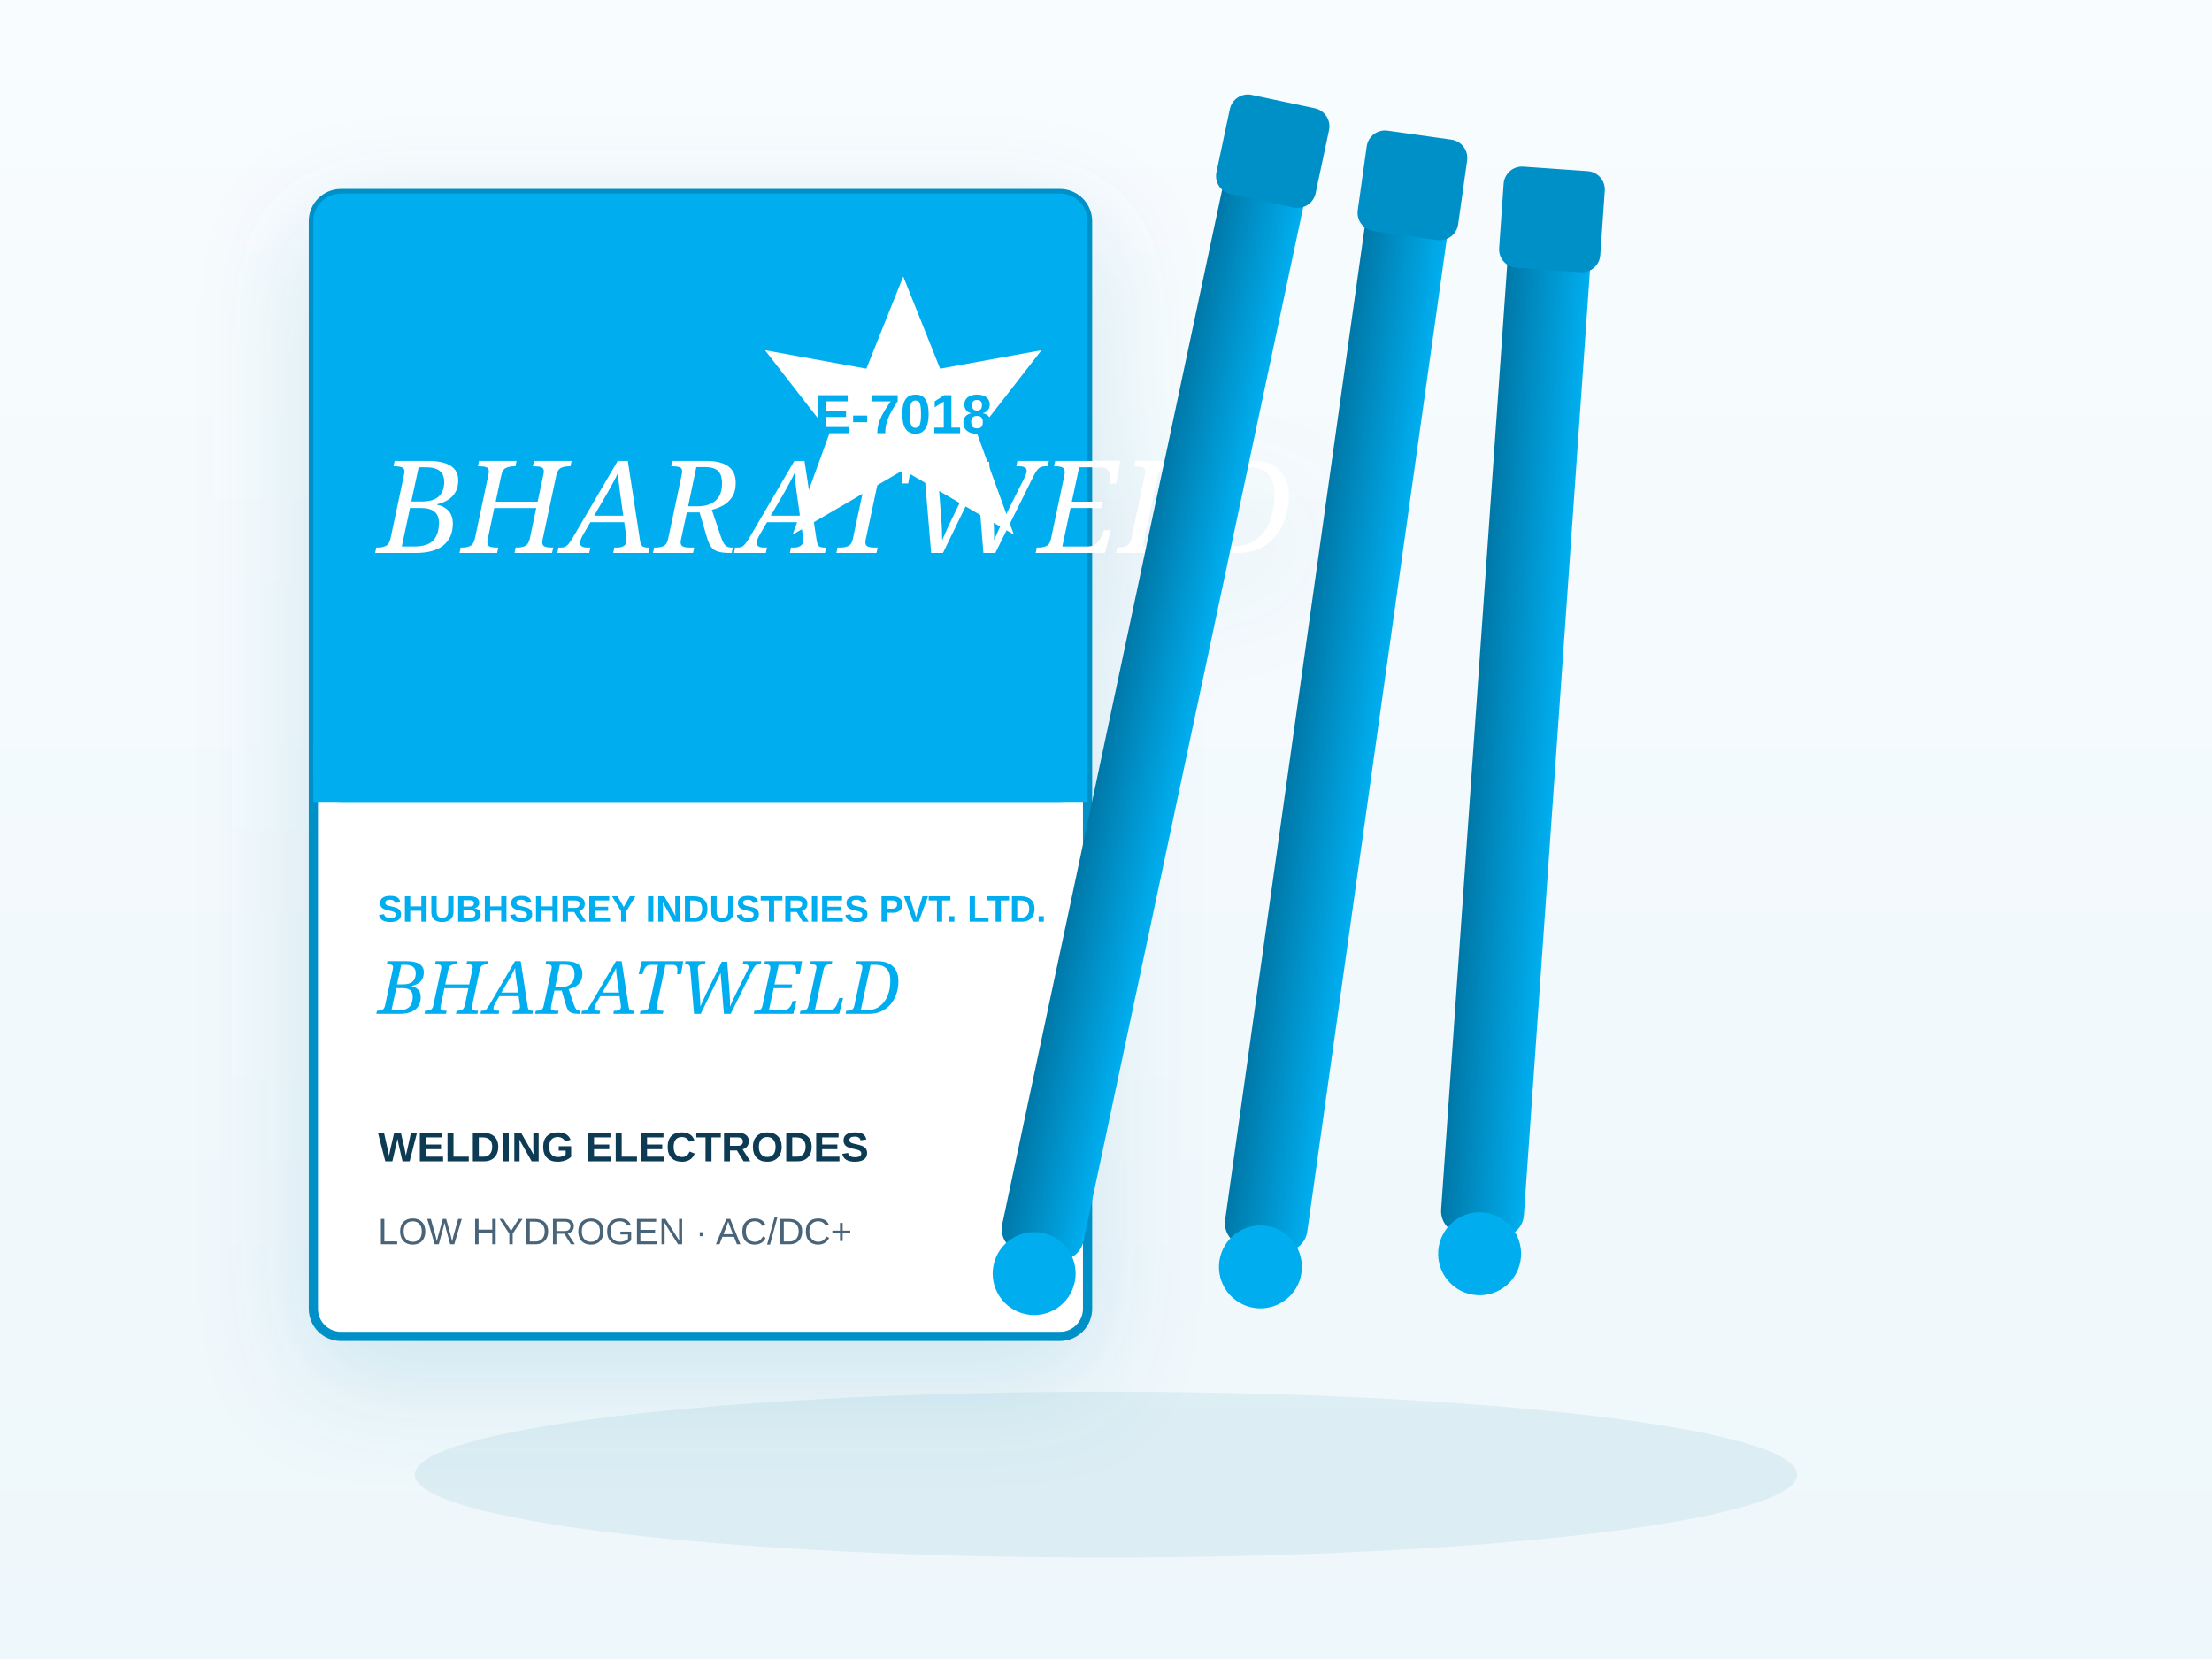
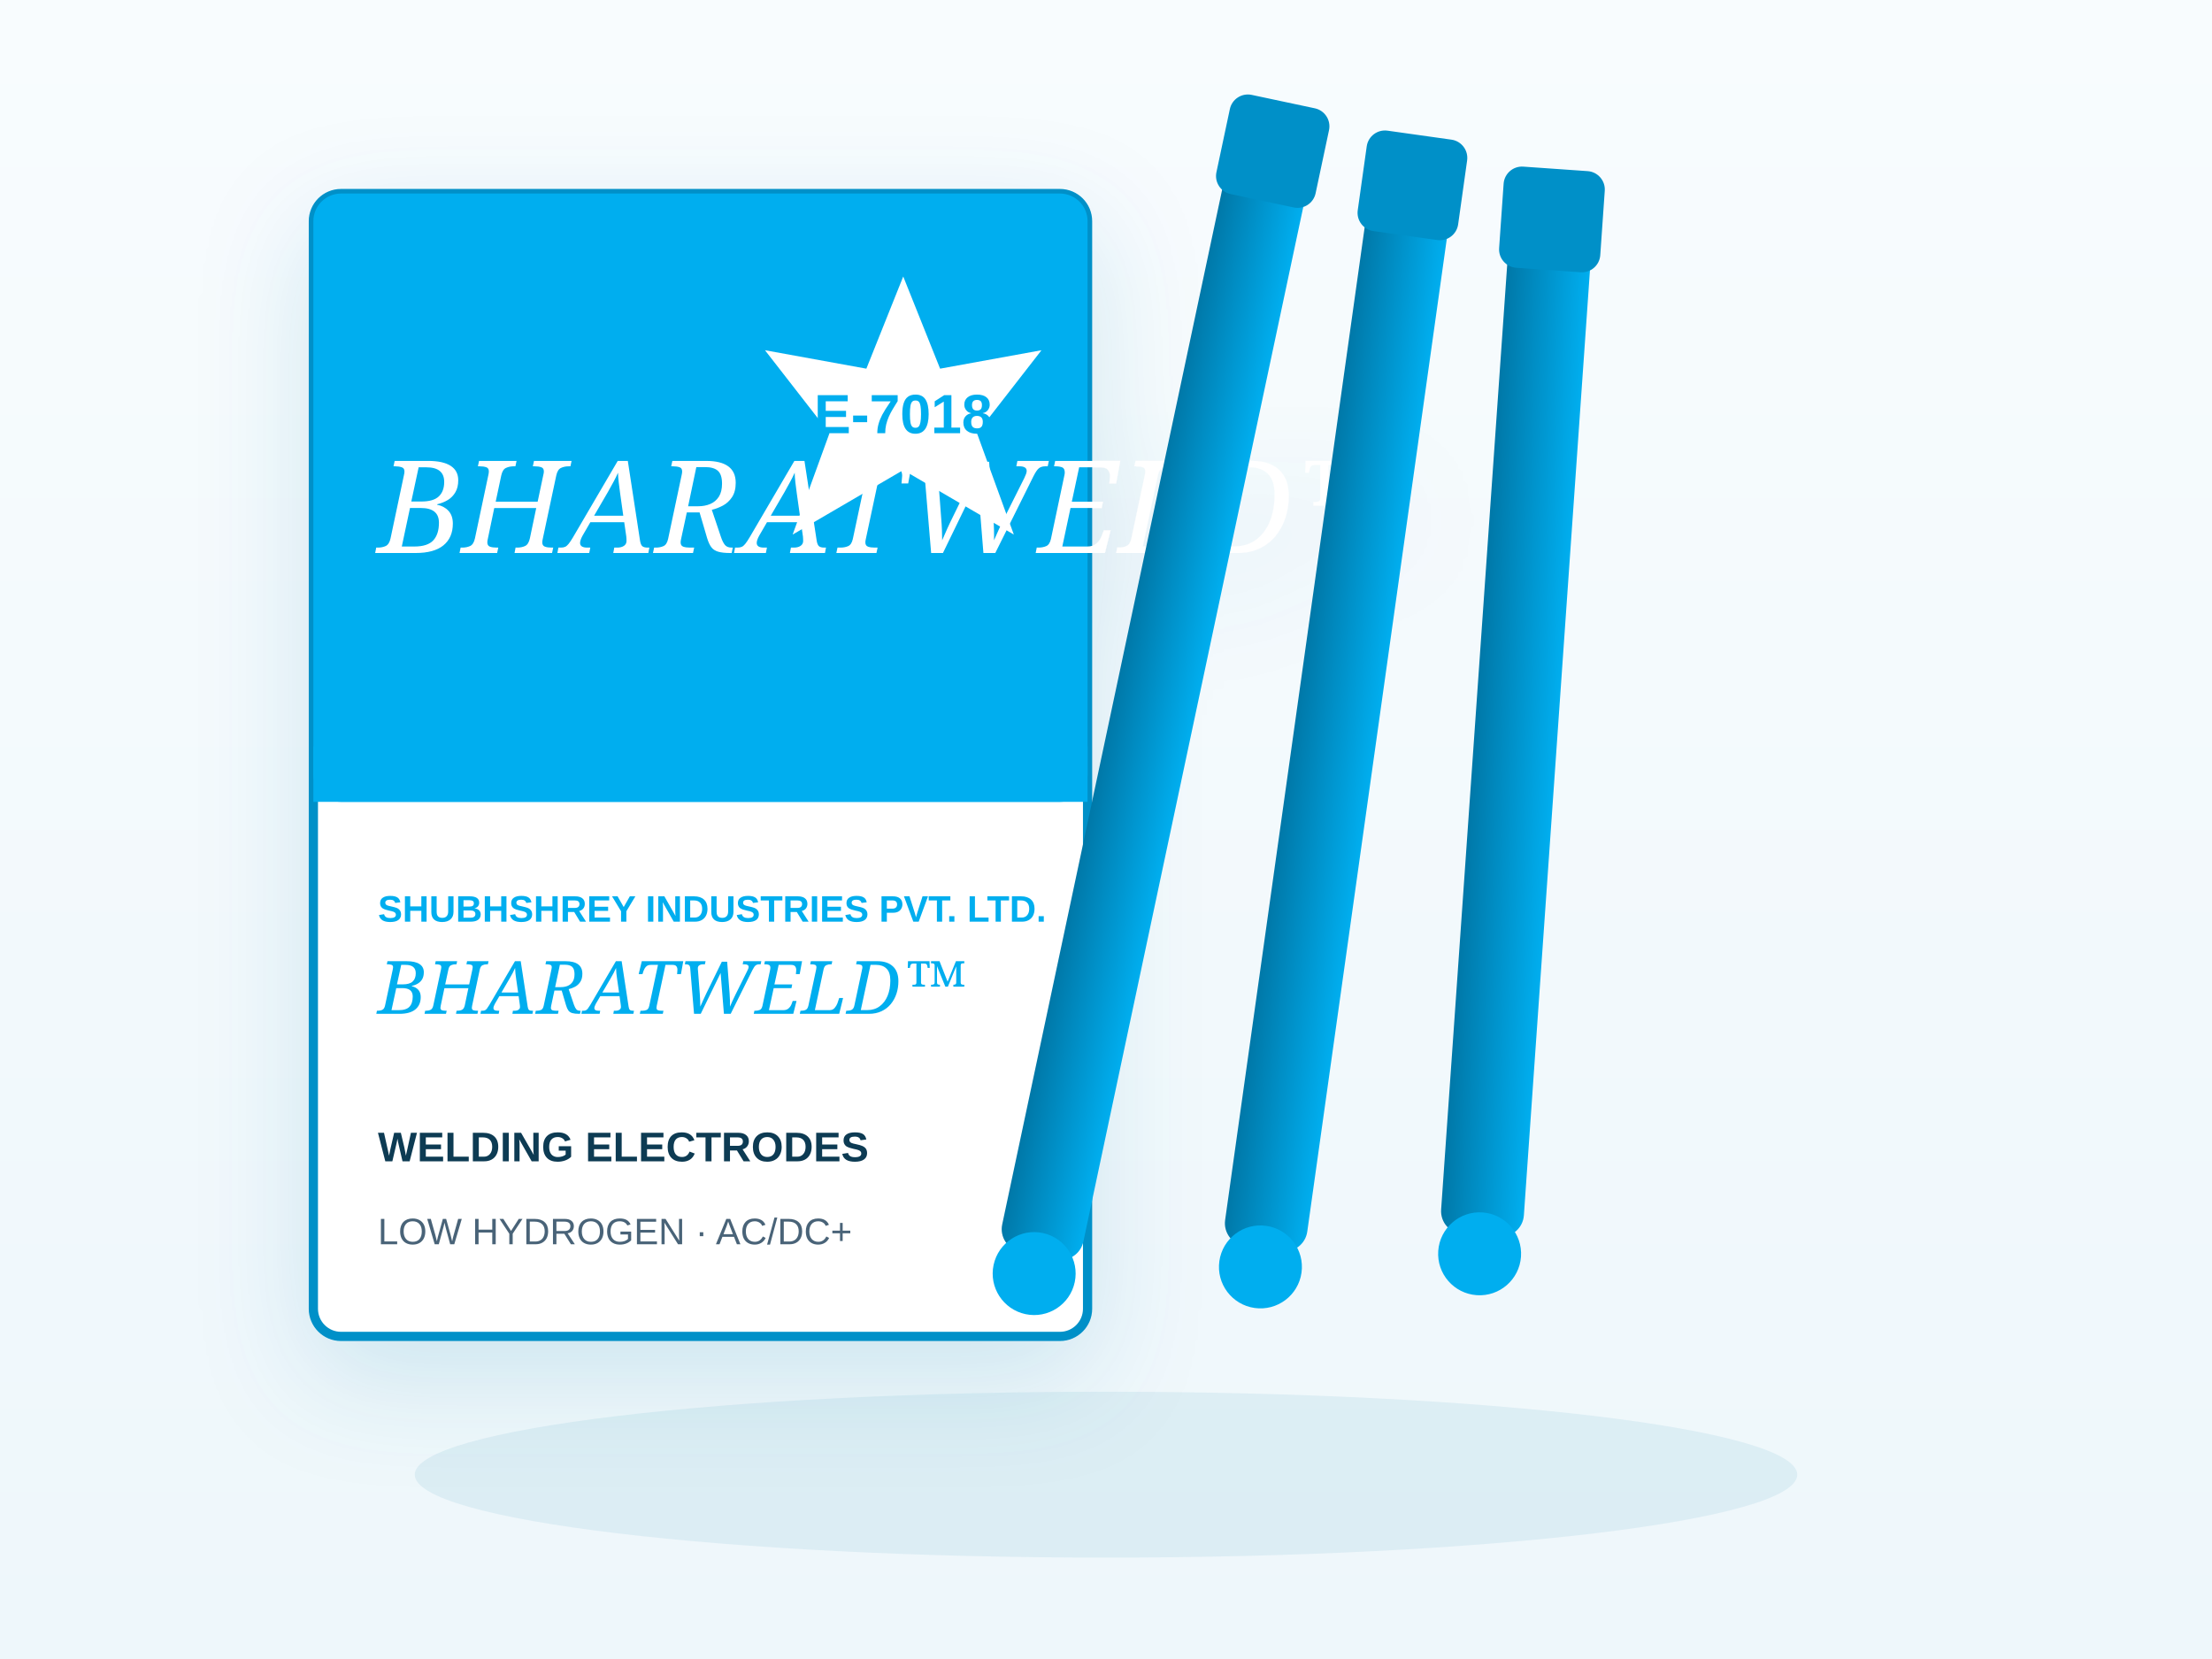
- <svg xmlns="http://www.w3.org/2000/svg" viewBox="0 0 480 360" role="img" aria-label="Bharatweld E-7018 welding rods with packaging">
+ <svg xmlns="http://www.w3.org/2000/svg" viewBox="0 0 480 360" role="img" aria-label="BHARATWELD™ E-7018 welding rods with packaging">
  <defs>
    <linearGradient id="bg" x1="0" y1="0" x2="0" y2="1">
      <stop offset="0%" stop-color="#f8fcfe" />
      <stop offset="100%" stop-color="#eef7fb" />
    </linearGradient>
    <linearGradient id="rod" x1="0" y1="0" x2="1" y2="0">
      <stop offset="0%" stop-color="#0078A8" />
      <stop offset="100%" stop-color="#00AEEF" />
    </linearGradient>
    <filter id="shadow" x="-20%" y="-20%" width="140%" height="140%">
      <feDropShadow dx="0" dy="8" stdDeviation="12" flood-color="#0078A8" flood-opacity="0.15" />
    </filter>
  </defs>
  <rect width="480" height="360" fill="url(#bg)" />
  <ellipse cx="240" cy="320" rx="150" ry="18" fill="#0078A8" opacity="0.08" />
  <g filter="url(#shadow)" transform="translate(68,42)">
    <rect x="0" y="0" width="168" height="248" rx="6" fill="#ffffff" stroke="#0090C8" stroke-width="2" />
    <rect x="0" y="0" width="168" height="132" rx="6" fill="#00AEEF" />
    <rect x="0" y="120" width="168" height="12" fill="#00AEEF" />
-     <text x="14" y="78" font-family="Georgia, serif" font-size="28" font-style="italic" fill="#ffffff">BHARATWELD</text>
+     <text x="14" y="78" font-family="Georgia, serif" font-size="28" font-style="italic" fill="#ffffff">BHARATWELD™</text>
    <polygon points="128,18 136,38 158,34 144,52 152,74 128,60 104,74 112,52 98,34 120,38" fill="#ffffff" />
    <text x="128" y="52" text-anchor="middle" font-family="Arial, sans-serif" font-size="12" font-weight="700" fill="#00AEEF">E-7018</text>
    <text x="14" y="158" font-family="Arial, sans-serif" font-size="8" font-weight="700" fill="#00AEEF">SHUBHSHREY INDUSTRIES PVT. LTD.</text>
-     <text x="14" y="178" font-family="Georgia, serif" font-size="16" font-style="italic" fill="#00AEEF">BHARATWELD</text>
+     <text x="14" y="178" font-family="Georgia, serif" font-size="16" font-style="italic" fill="#00AEEF">BHARATWELD™</text>
    <text x="14" y="210" font-family="Arial, sans-serif" font-size="9" font-weight="600" fill="#0D3A52">WELDING ELECTRODES</text>
    <text x="14" y="228" font-family="Arial, sans-serif" font-size="8" fill="#4A6478">LOW HYDROGEN · AC/DC+</text>
  </g>
  <g transform="translate(268,28) rotate(12)">
    <rect x="0" y="0" width="18" height="248" rx="5" fill="url(#rod)" />
    <rect x="-2" y="-8" width="22" height="22" rx="4" fill="#0090C8" />
    <circle cx="9" cy="252" r="9" fill="#00AEEF" />
  </g>
  <g transform="translate(298,36) rotate(8)">
    <rect x="0" y="0" width="18" height="236" rx="5" fill="url(#rod)" />
    <rect x="-2" y="-8" width="22" height="22" rx="4" fill="#0090C8" />
    <circle cx="9" cy="240" r="9" fill="#00AEEF" />
  </g>
  <g transform="translate(328,44) rotate(4)">
    <rect x="0" y="0" width="18" height="224" rx="5" fill="url(#rod)" />
    <rect x="-2" y="-8" width="22" height="22" rx="4" fill="#0090C8" />
    <circle cx="9" cy="228" r="9" fill="#00AEEF" />
  </g>
</svg>
